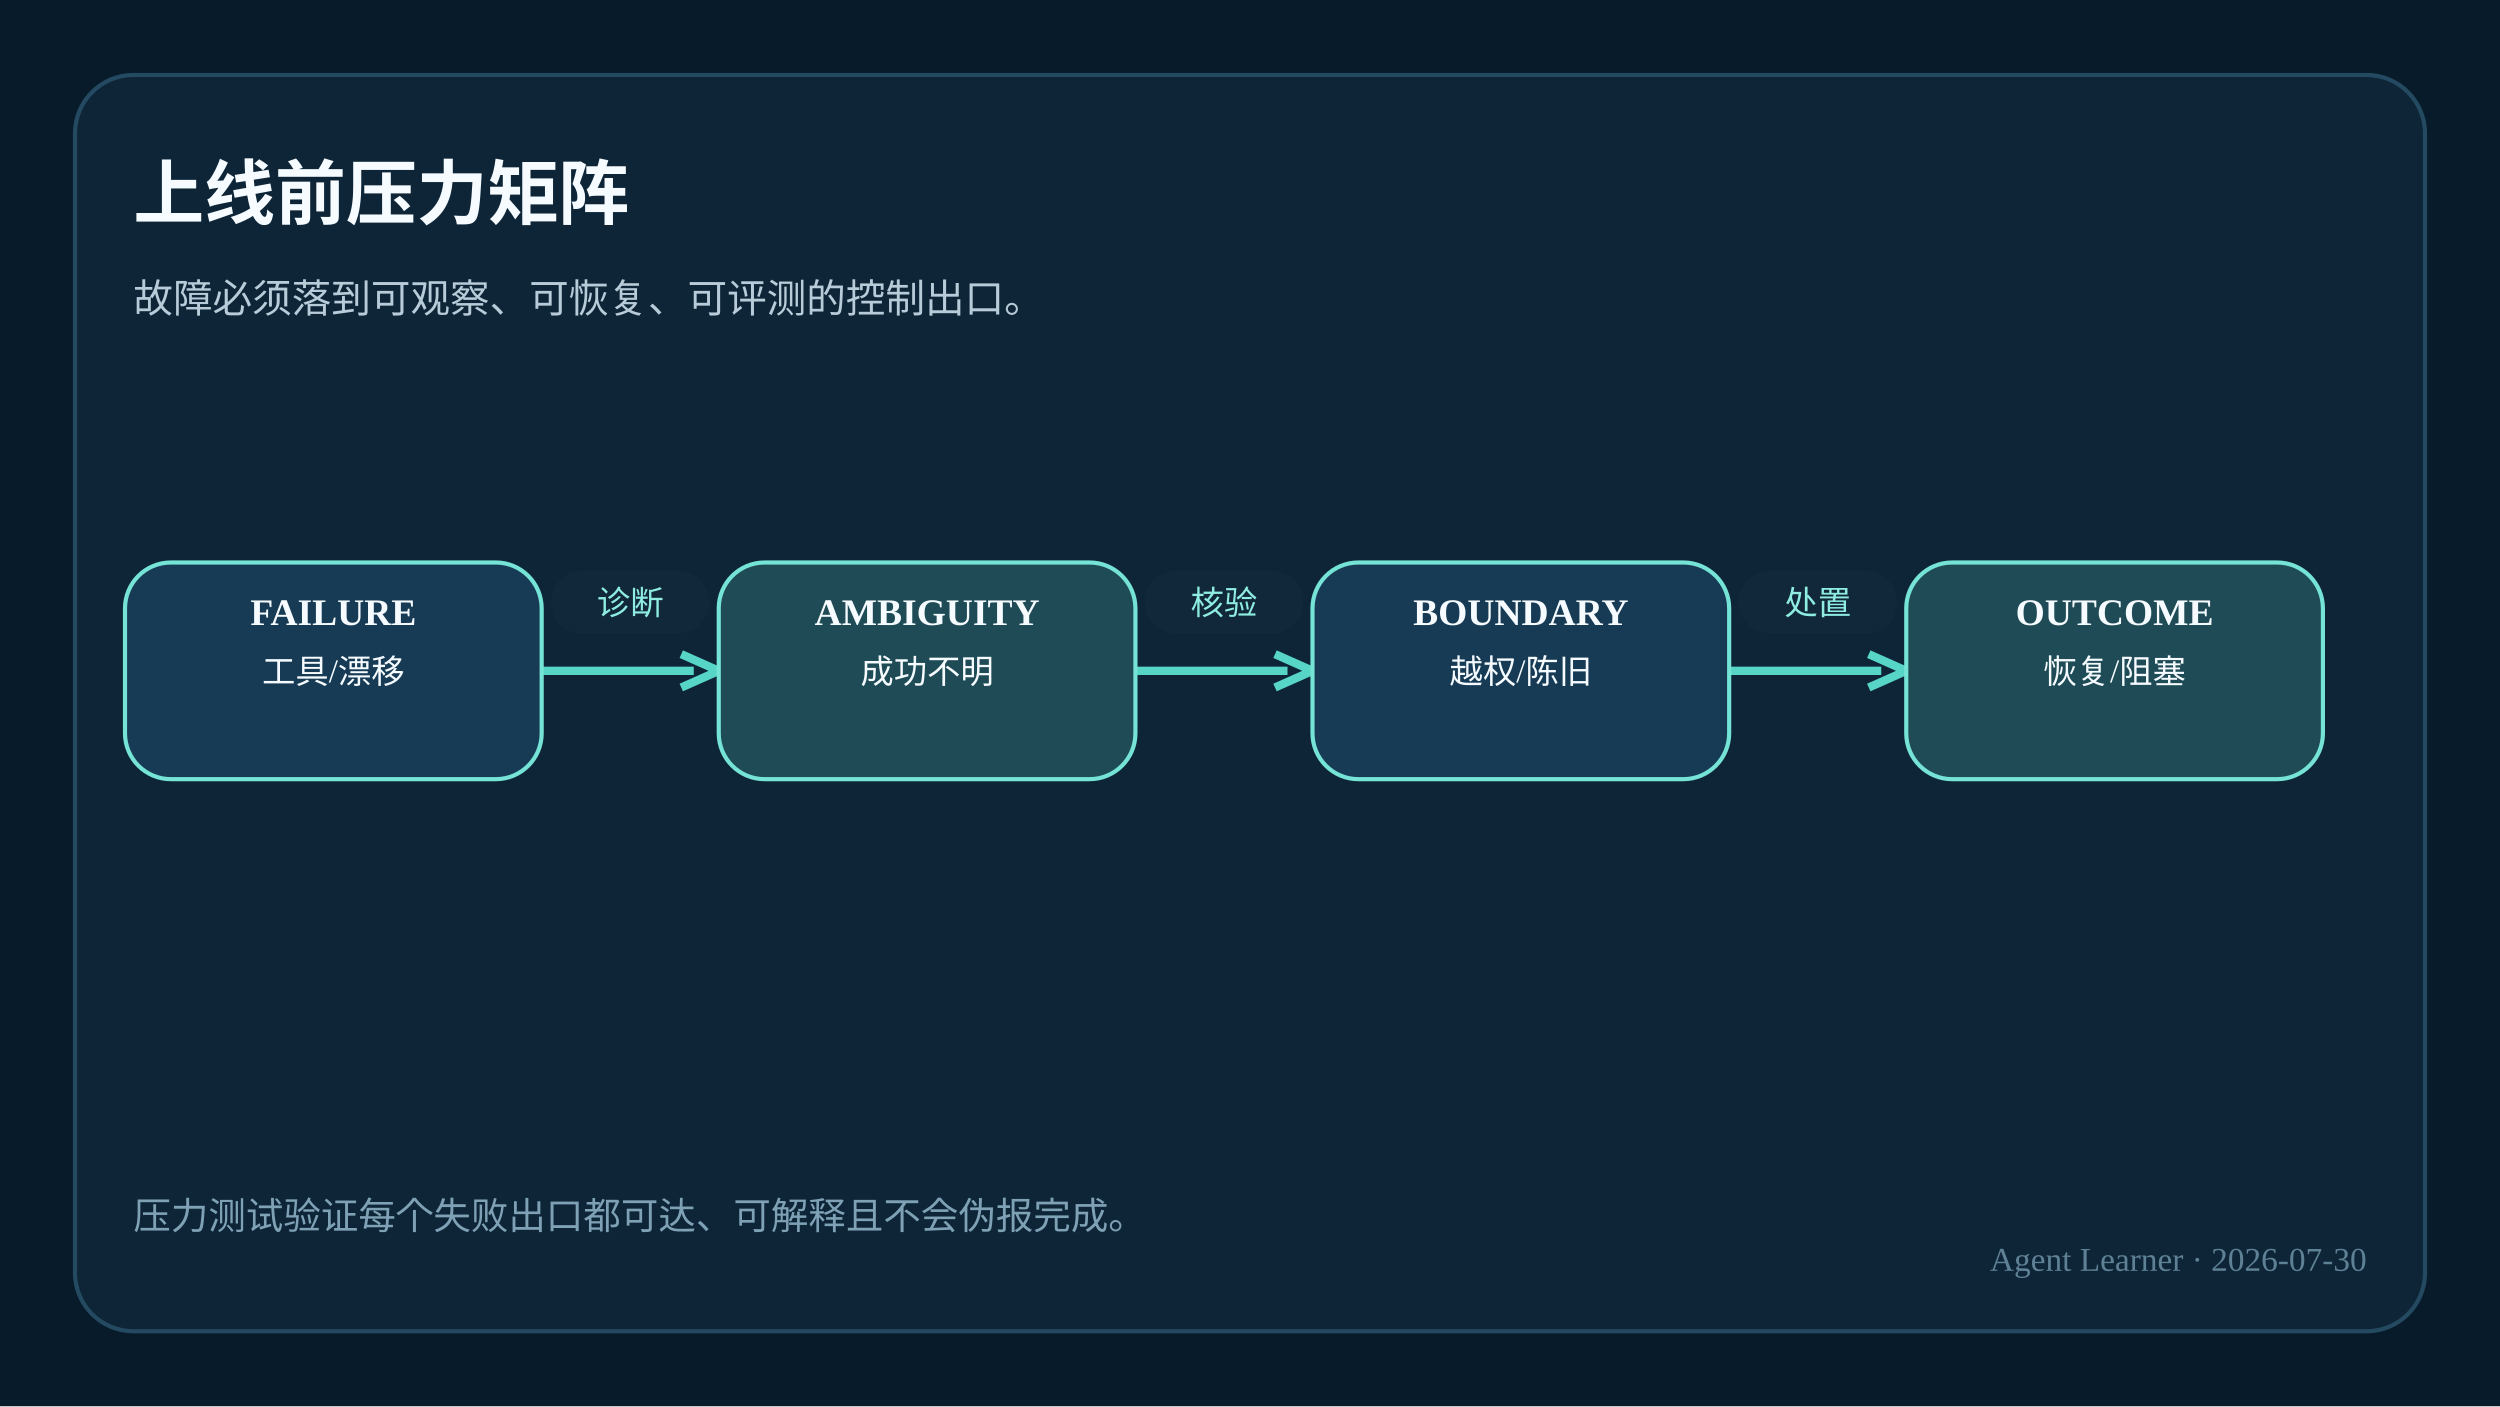
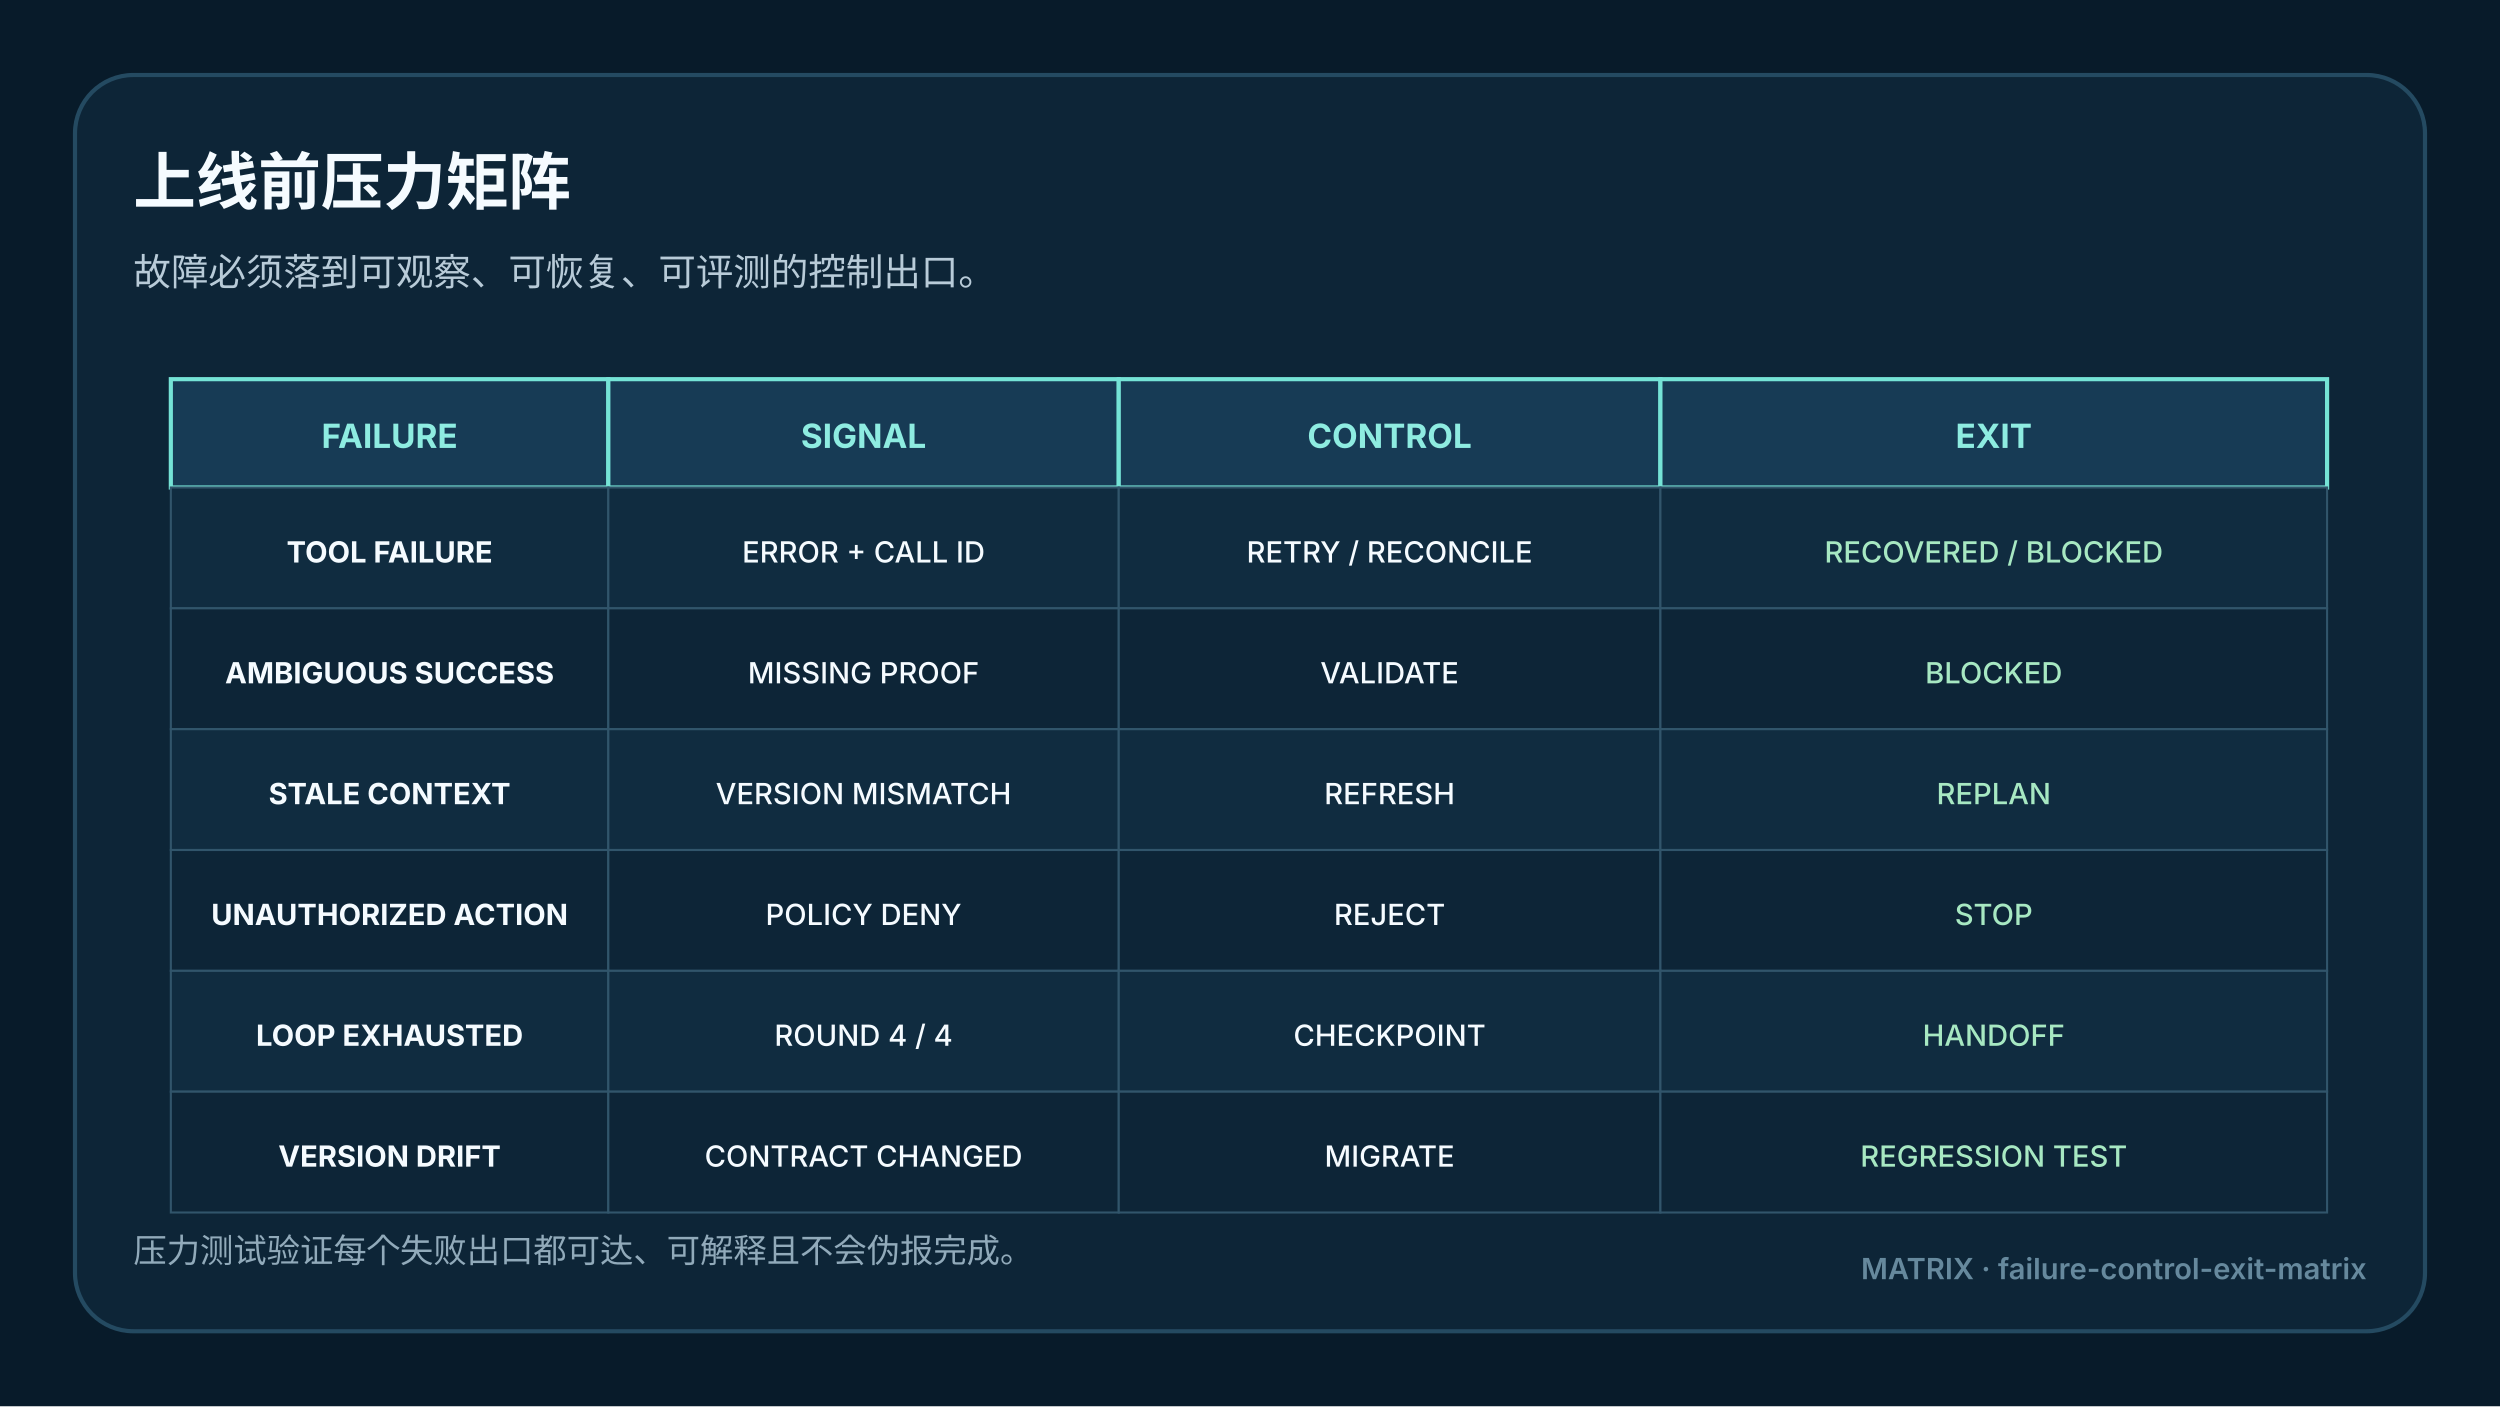
- <svg xmlns="http://www.w3.org/2000/svg" width="1200" height="675" viewBox="0 0 1200 675" role="img" aria-labelledby="title description">
+ <svg xmlns="http://www.w3.org/2000/svg" width="1200" height="675" viewBox="0 0 1200 675" role="img" aria-labelledby="visual-agent-08-pressure-matrix-title visual-agent-08-pressure-matrix-description">
+   <defs>
+     <marker id="visual-agent-08-pressure-matrix-arrow" markerWidth="8" markerHeight="8" refX="7" refY="4" orient="auto">
+       <path d="M0 0 L8 4 L0 8 Z" fill="#57D6C7" />
+     </marker>
+   </defs>
  <rect width="1200" height="675" fill="#081B2A" />
  <rect x="36" y="36" width="1128" height="603" rx="28" fill="#0D2537" stroke="#244A61" stroke-width="2" />
-   <text x="64" y="105" font-size="34" font-weight="750" fill="#F5FBFF">上线前压力矩阵</text>
-   <text x="64" y="150" font-size="19" fill="#B8CBD8">故障必须落到可观察、可恢复、可评测的控制出口。</text>
-   <g data-edge="visual-agent-08-pressure-matrix-edge-1">
-     <path d="M 260 322 L 333 322" fill="none" stroke="#57D6C7" stroke-width="4" />
-     <path d="M 327 314 L 345 322 L 327 330" fill="none" stroke="#57D6C7" stroke-width="4" />
-     <rect x="264.5" y="274" width="76" height="30" rx="15" fill="#10283A" />
-     <text x="302.5" y="295" text-anchor="middle" font-size="16" fill="#8EECE1">诊断</text>
+   <text x="64" y="98" font-family="Inter, Arial, sans-serif" font-size="30" font-weight="750" fill="#F5FBFF" text-anchor="start">上线前压力矩阵</text>
+   <text x="64" y="137" font-family="Inter, Arial, sans-serif" font-size="18" font-weight="500" fill="#B8CBD8" text-anchor="start">故障必须落到可观察、可恢复、可评测的控制出口。</text>
+   <g data-kind="matrix">
+     <rect data-column="failure" x="82" y="182" width="210" height="52" fill="#173B55" stroke="#75E3D6" stroke-width="2" />
+     <text x="187" y="215" font-family="Inter, Arial, sans-serif" font-size="16" font-weight="750" fill="#8EECE1" text-anchor="middle">FAILURE</text>
+     <rect data-column="signal" x="292" y="182" width="245" height="52" fill="#173B55" stroke="#75E3D6" stroke-width="2" />
+     <text x="414.5" y="215" font-family="Inter, Arial, sans-serif" font-size="16" font-weight="750" fill="#8EECE1" text-anchor="middle">SIGNAL</text>
+     <rect data-column="control" x="537" y="182" width="260" height="52" fill="#173B55" stroke="#75E3D6" stroke-width="2" />
+     <text x="667" y="215" font-family="Inter, Arial, sans-serif" font-size="16" font-weight="750" fill="#8EECE1" text-anchor="middle">CONTROL</text>
+     <rect data-column="exit" x="797" y="182" width="320" height="52" fill="#173B55" stroke="#75E3D6" stroke-width="2" />
+     <text x="957" y="215" font-family="Inter, Arial, sans-serif" font-size="16" font-weight="750" fill="#8EECE1" text-anchor="middle">EXIT</text>
+     <g data-row="tool" data-column="failure">
+       <rect x="82" y="234" width="210" height="58" fill="#102C40" stroke="#31556B" stroke-width="1" />
+       <text x="187" y="270" font-family="Inter, Arial, sans-serif" font-size="14" font-weight="700" fill="#F5FBFF" text-anchor="middle">TOOL FAILURE</text>
+     </g>
+     <g data-row="tool" data-column="signal">
+       <rect x="292" y="234" width="245" height="58" fill="#102C40" stroke="#31556B" stroke-width="1" />
+       <text x="414.5" y="270" font-family="Inter, Arial, sans-serif" font-size="14" font-weight="550" fill="#F5FBFF" text-anchor="middle">ERROR + CALL ID</text>
+     </g>
+     <g data-row="tool" data-column="control">
+       <rect x="537" y="234" width="260" height="58" fill="#102C40" stroke="#31556B" stroke-width="1" />
+       <text x="667" y="270" font-family="Inter, Arial, sans-serif" font-size="14" font-weight="550" fill="#F5FBFF" text-anchor="middle">RETRY / RECONCILE</text>
+     </g>
+     <g data-row="tool" data-column="exit">
+       <rect x="797" y="234" width="320" height="58" fill="#102C40" stroke="#31556B" stroke-width="1" />
+       <text x="957" y="270" font-family="Inter, Arial, sans-serif" font-size="14" font-weight="550" fill="#A7E8C2" text-anchor="middle">RECOVERED / BLOCKED</text>
+     </g>
+     <g data-row="ambiguous" data-column="failure">
+       <rect x="82" y="292" width="210" height="58" fill="#0D2537" stroke="#31556B" stroke-width="1" />
+       <text x="187" y="328" font-family="Inter, Arial, sans-serif" font-size="14" font-weight="700" fill="#F5FBFF" text-anchor="middle">AMBIGUOUS SUCCESS</text>
+     </g>
+     <g data-row="ambiguous" data-column="signal">
+       <rect x="292" y="292" width="245" height="58" fill="#0D2537" stroke="#31556B" stroke-width="1" />
+       <text x="414.5" y="328" font-family="Inter, Arial, sans-serif" font-size="14" font-weight="550" fill="#F5FBFF" text-anchor="middle">MISSING PROOF</text>
+     </g>
+     <g data-row="ambiguous" data-column="control">
+       <rect x="537" y="292" width="260" height="58" fill="#0D2537" stroke="#31556B" stroke-width="1" />
+       <text x="667" y="328" font-family="Inter, Arial, sans-serif" font-size="14" font-weight="550" fill="#F5FBFF" text-anchor="middle">VALIDATE</text>
+     </g>
+     <g data-row="ambiguous" data-column="exit">
+       <rect x="797" y="292" width="320" height="58" fill="#0D2537" stroke="#31556B" stroke-width="1" />
+       <text x="957" y="328" font-family="Inter, Arial, sans-serif" font-size="14" font-weight="550" fill="#A7E8C2" text-anchor="middle">BLOCKED</text>
+     </g>
+     <g data-row="stale" data-column="failure">
+       <rect x="82" y="350" width="210" height="58" fill="#102C40" stroke="#31556B" stroke-width="1" />
+       <text x="187" y="386" font-family="Inter, Arial, sans-serif" font-size="14" font-weight="700" fill="#F5FBFF" text-anchor="middle">STALE CONTEXT</text>
+     </g>
+     <g data-row="stale" data-column="signal">
+       <rect x="292" y="350" width="245" height="58" fill="#102C40" stroke="#31556B" stroke-width="1" />
+       <text x="414.5" y="386" font-family="Inter, Arial, sans-serif" font-size="14" font-weight="550" fill="#F5FBFF" text-anchor="middle">VERSION MISMATCH</text>
+     </g>
+     <g data-row="stale" data-column="control">
+       <rect x="537" y="350" width="260" height="58" fill="#102C40" stroke="#31556B" stroke-width="1" />
+       <text x="667" y="386" font-family="Inter, Arial, sans-serif" font-size="14" font-weight="550" fill="#F5FBFF" text-anchor="middle">REFRESH</text>
+     </g>
+     <g data-row="stale" data-column="exit">
+       <rect x="797" y="350" width="320" height="58" fill="#102C40" stroke="#31556B" stroke-width="1" />
+       <text x="957" y="386" font-family="Inter, Arial, sans-serif" font-size="14" font-weight="550" fill="#A7E8C2" text-anchor="middle">REPLAN</text>
+     </g>
+     <g data-row="unauthorized" data-column="failure">
+       <rect x="82" y="408" width="210" height="58" fill="#0D2537" stroke="#31556B" stroke-width="1" />
+       <text x="187" y="444" font-family="Inter, Arial, sans-serif" font-size="14" font-weight="700" fill="#F5FBFF" text-anchor="middle">UNAUTHORIZED ACTION</text>
+     </g>
+     <g data-row="unauthorized" data-column="signal">
+       <rect x="292" y="408" width="245" height="58" fill="#0D2537" stroke="#31556B" stroke-width="1" />
+       <text x="414.5" y="444" font-family="Inter, Arial, sans-serif" font-size="14" font-weight="550" fill="#F5FBFF" text-anchor="middle">POLICY DENY</text>
+     </g>
+     <g data-row="unauthorized" data-column="control">
+       <rect x="537" y="408" width="260" height="58" fill="#0D2537" stroke="#31556B" stroke-width="1" />
+       <text x="667" y="444" font-family="Inter, Arial, sans-serif" font-size="14" font-weight="550" fill="#F5FBFF" text-anchor="middle">REJECT</text>
+     </g>
+     <g data-row="unauthorized" data-column="exit">
+       <rect x="797" y="408" width="320" height="58" fill="#0D2537" stroke="#31556B" stroke-width="1" />
+       <text x="957" y="444" font-family="Inter, Arial, sans-serif" font-size="14" font-weight="550" fill="#A7E8C2" text-anchor="middle">STOP</text>
+     </g>
+     <g data-row="loop" data-column="failure">
+       <rect x="82" y="466" width="210" height="58" fill="#102C40" stroke="#31556B" stroke-width="1" />
+       <text x="187" y="502" font-family="Inter, Arial, sans-serif" font-size="14" font-weight="700" fill="#F5FBFF" text-anchor="middle">LOOP EXHAUSTED</text>
+     </g>
+     <g data-row="loop" data-column="signal">
+       <rect x="292" y="466" width="245" height="58" fill="#102C40" stroke="#31556B" stroke-width="1" />
+       <text x="414.5" y="502" font-family="Inter, Arial, sans-serif" font-size="14" font-weight="550" fill="#F5FBFF" text-anchor="middle">ROUND 4 / 4</text>
+     </g>
+     <g data-row="loop" data-column="control">
+       <rect x="537" y="466" width="260" height="58" fill="#102C40" stroke="#31556B" stroke-width="1" />
+       <text x="667" y="502" font-family="Inter, Arial, sans-serif" font-size="14" font-weight="550" fill="#F5FBFF" text-anchor="middle">CHECKPOINT</text>
+     </g>
+     <g data-row="loop" data-column="exit">
+       <rect x="797" y="466" width="320" height="58" fill="#102C40" stroke="#31556B" stroke-width="1" />
+       <text x="957" y="502" font-family="Inter, Arial, sans-serif" font-size="14" font-weight="550" fill="#A7E8C2" text-anchor="middle">HANDOFF</text>
+     </g>
+     <g data-row="drift" data-column="failure">
+       <rect x="82" y="524" width="210" height="58" fill="#0D2537" stroke="#31556B" stroke-width="1" />
+       <text x="187" y="560" font-family="Inter, Arial, sans-serif" font-size="14" font-weight="700" fill="#F5FBFF" text-anchor="middle">VERSION DRIFT</text>
+     </g>
+     <g data-row="drift" data-column="signal">
+       <rect x="292" y="524" width="245" height="58" fill="#0D2537" stroke="#31556B" stroke-width="1" />
+       <text x="414.5" y="560" font-family="Inter, Arial, sans-serif" font-size="14" font-weight="550" fill="#F5FBFF" text-anchor="middle">CONTRACT CHANGED</text>
+     </g>
+     <g data-row="drift" data-column="control">
+       <rect x="537" y="524" width="260" height="58" fill="#0D2537" stroke="#31556B" stroke-width="1" />
+       <text x="667" y="560" font-family="Inter, Arial, sans-serif" font-size="14" font-weight="550" fill="#F5FBFF" text-anchor="middle">MIGRATE</text>
+     </g>
+     <g data-row="drift" data-column="exit">
+       <rect x="797" y="524" width="320" height="58" fill="#0D2537" stroke="#31556B" stroke-width="1" />
+       <text x="957" y="560" font-family="Inter, Arial, sans-serif" font-size="14" font-weight="550" fill="#A7E8C2" text-anchor="middle">REGRESSION TEST</text>
+     </g>
  </g>
-   <g data-edge="visual-agent-08-pressure-matrix-edge-2">
-     <path d="M 545 322 L 618 322" fill="none" stroke="#57D6C7" stroke-width="4" />
-     <path d="M 612 314 L 630 322 L 612 330" fill="none" stroke="#57D6C7" stroke-width="4" />
-     <rect x="549.5" y="274" width="76" height="30" rx="15" fill="#10283A" />
-     <text x="587.5" y="295" text-anchor="middle" font-size="16" fill="#8EECE1">核验</text>
-   </g>
-   <g data-edge="visual-agent-08-pressure-matrix-edge-3">
-     <path d="M 830 322 L 903 322" fill="none" stroke="#57D6C7" stroke-width="4" />
-     <path d="M 897 314 L 915 322 L 897 330" fill="none" stroke="#57D6C7" stroke-width="4" />
-     <rect x="834.5" y="274" width="76" height="30" rx="15" fill="#10283A" />
-     <text x="872.5" y="295" text-anchor="middle" font-size="16" fill="#8EECE1">处置</text>
-   </g>
-   <g data-node="visual-agent-08-pressure-matrix-node-1">
-     <rect x="60" y="270" width="200" height="104" rx="22" fill="#173B55" stroke="#75E3D6" stroke-width="2" />
-     <text x="160" y="300" text-anchor="middle" font-size="18" font-weight="700" fill="#F5FBFF">FAILURE</text>
-     <text x="160" y="328" text-anchor="middle" font-size="16" font-weight="500" fill="#F5FBFF">工具/漂移</text>
-   </g>
-   <g data-node="visual-agent-08-pressure-matrix-node-2">
-     <rect x="345" y="270" width="200" height="104" rx="22" fill="#1E4B55" stroke="#75E3D6" stroke-width="2" />
-     <text x="445" y="300" text-anchor="middle" font-size="18" font-weight="700" fill="#F5FBFF">AMBIGUITY</text>
-     <text x="445" y="328" text-anchor="middle" font-size="16" font-weight="500" fill="#F5FBFF">成功不明</text>
-   </g>
-   <g data-node="visual-agent-08-pressure-matrix-node-3">
-     <rect x="630" y="270" width="200" height="104" rx="22" fill="#173B55" stroke="#75E3D6" stroke-width="2" />
-     <text x="730" y="300" text-anchor="middle" font-size="18" font-weight="700" fill="#F5FBFF">BOUNDARY</text>
-     <text x="730" y="328" text-anchor="middle" font-size="16" font-weight="500" fill="#F5FBFF">越权/陈旧</text>
-   </g>
-   <g data-node="visual-agent-08-pressure-matrix-node-4">
-     <rect x="915" y="270" width="200" height="104" rx="22" fill="#1E4B55" stroke="#75E3D6" stroke-width="2" />
-     <text x="1015" y="300" text-anchor="middle" font-size="18" font-weight="700" fill="#F5FBFF">OUTCOME</text>
-     <text x="1015" y="328" text-anchor="middle" font-size="16" font-weight="500" fill="#F5FBFF">恢复/阻塞</text>
-   </g>
-   <text x="64" y="590" font-size="18" fill="#7FA1B5">压力测试验证每个失败出口都可达、可解释且不会伪报完成。</text>
-   <text x="1136" y="610" text-anchor="end" font-size="16" fill="#5F8195">Agent Learner · 2026-07-30</text>
+   <text x="64" y="606" font-family="Inter, Arial, sans-serif" font-size="16" font-weight="500" fill="#91AABA" text-anchor="start">压力测试验证每个失败出口都可达、可解释且不会伪报完成。</text>
+   <text x="1136" y="614" font-family="Inter, Arial, sans-serif" font-size="14" font-weight="600" fill="#66899D" text-anchor="end">MATRIX · failure-control-exit-matrix</text>
</svg>
